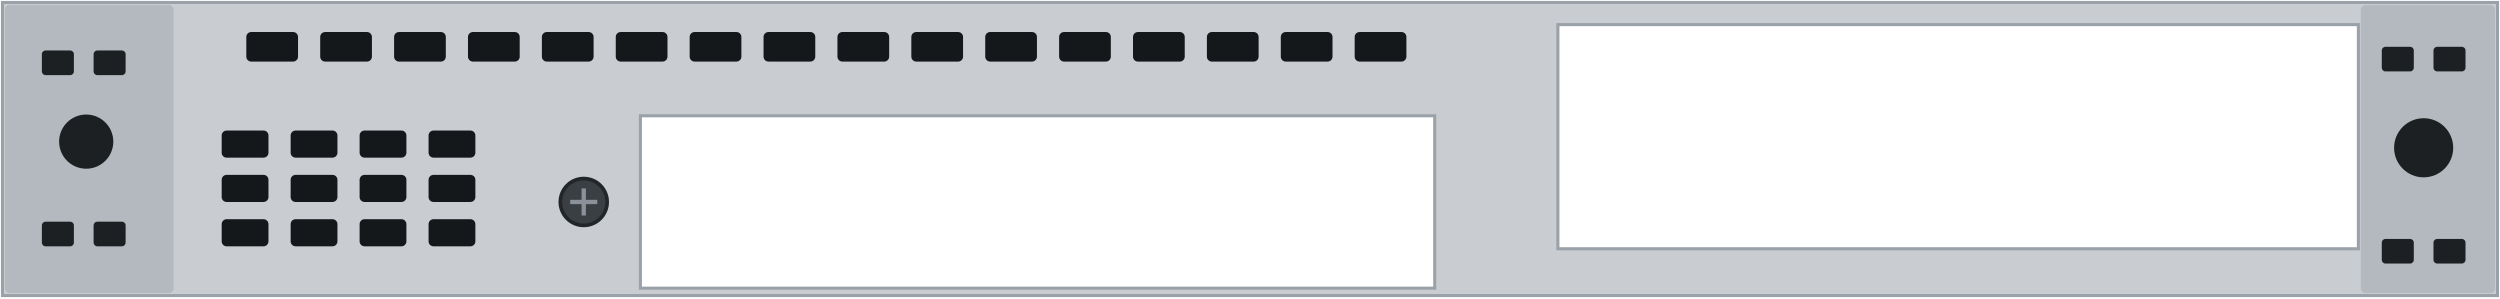
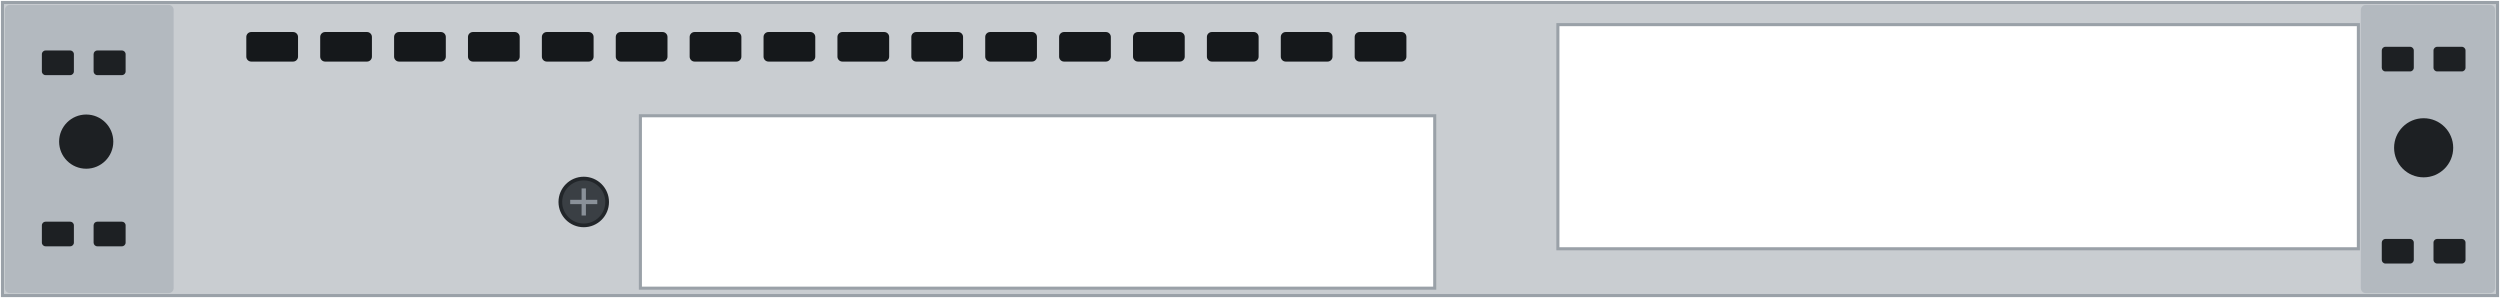
<svg xmlns="http://www.w3.org/2000/svg" width="203.0mm" height="24.2mm" viewBox="0 0 203.0 24.2">
  <rect id="flom" x="43.5" y="9.0" width="74.0" height="14.6" fill="none" stroke="none" />
  <rect id="slot-2" x="117.5" y="1.9" width="79.20" height="18.42" fill="none" stroke="none" />
  <g id="plate">
    <path fill-rule="evenodd" d="M0.2 0.2 H202.8 V24 H0.2 Z M52 9.4 H116.5 V23.4 H52 Z M126.5 2 H191.5 V20.2 H126.5 Z" fill="#c9cdd1" stroke="#9aa1a8" stroke-width="0.25" />
    <g id="vents">
      <rect x="20" y="2.6" width="4.2" height="2.4" rx="0.4" fill="#15181b" />
      <rect x="26" y="2.6" width="4.2" height="2.4" rx="0.4" fill="#15181b" />
      <rect x="32" y="2.6" width="4.2" height="2.4" rx="0.4" fill="#15181b" />
      <rect x="38" y="2.6" width="4.2" height="2.4" rx="0.4" fill="#15181b" />
      <rect x="44" y="2.6" width="4.2" height="2.4" rx="0.4" fill="#15181b" />
      <rect x="50" y="2.6" width="4.2" height="2.4" rx="0.4" fill="#15181b" />
      <rect x="56" y="2.6" width="4.2" height="2.4" rx="0.4" fill="#15181b" />
      <rect x="62" y="2.6" width="4.2" height="2.4" rx="0.4" fill="#15181b" />
      <rect x="68" y="2.6" width="4.2" height="2.4" rx="0.4" fill="#15181b" />
      <rect x="74" y="2.6" width="4.2" height="2.4" rx="0.4" fill="#15181b" />
      <rect x="80" y="2.6" width="4.2" height="2.4" rx="0.4" fill="#15181b" />
      <rect x="86" y="2.6" width="4.2" height="2.4" rx="0.4" fill="#15181b" />
      <rect x="92" y="2.6" width="4.2" height="2.4" rx="0.4" fill="#15181b" />
      <rect x="98" y="2.6" width="4.2" height="2.4" rx="0.4" fill="#15181b" />
      <rect x="104" y="2.6" width="4.2" height="2.4" rx="0.4" fill="#15181b" />
      <rect x="110" y="2.6" width="4.2" height="2.4" rx="0.4" fill="#15181b" />
-       <rect x="18" y="10.6" width="3.8" height="2.2" rx="0.4" fill="#15181b" />
-       <rect x="18" y="14.2" width="3.8" height="2.2" rx="0.4" fill="#15181b" />
-       <rect x="18" y="17.8" width="3.8" height="2.2" rx="0.4" fill="#15181b" />
-       <rect x="23.6" y="10.6" width="3.8" height="2.2" rx="0.4" fill="#15181b" />
-       <rect x="23.6" y="14.2" width="3.8" height="2.2" rx="0.4" fill="#15181b" />
-       <rect x="23.6" y="17.8" width="3.8" height="2.2" rx="0.4" fill="#15181b" />
-       <rect x="29.2" y="10.6" width="3.8" height="2.2" rx="0.4" fill="#15181b" />
-       <rect x="29.2" y="14.2" width="3.8" height="2.2" rx="0.4" fill="#15181b" />
-       <rect x="29.2" y="17.8" width="3.8" height="2.2" rx="0.4" fill="#15181b" />
-       <rect x="34.8" y="10.6" width="3.8" height="2.2" rx="0.4" fill="#15181b" />
-       <rect x="34.8" y="14.2" width="3.8" height="2.2" rx="0.4" fill="#15181b" />
-       <rect x="34.8" y="17.8" width="3.8" height="2.2" rx="0.4" fill="#15181b" />
    </g>
    <circle id="screw" cx="47.4" cy="16.4" r="1.9" fill="#3a3f44" stroke="#22262a" stroke-width="0.3" />
    <path d="M46.3 16.4 H48.5 M47.4 15.3 V17.5" stroke="#8a9199" stroke-width="0.35" />
    <g id="latch-left">
      <rect x="0.4" y="0.4" width="13.7" height="23.4" rx="0.4" fill="#b3b9bf" />
      <rect x="3.4" y="4.1" width="2.6" height="2" rx="0.3" fill="#1d2023" />
      <rect x="7.6" y="4.1" width="2.6" height="2" rx="0.3" fill="#1d2023" />
      <rect x="3.4" y="18" width="2.6" height="2" rx="0.3" fill="#1d2023" />
      <rect x="7.6" y="18" width="2.6" height="2" rx="0.3" fill="#1d2023" />
      <circle cx="7.0" cy="11.5" r="2.2" fill="#1d2023" />
    </g>
    <g id="latch-right">
      <rect x="191.7" y="0.4" width="10.9" height="23.4" rx="0.4" fill="#b3b9bf" />
      <rect x="193.4" y="3.8" width="2.6" height="2" rx="0.3" fill="#1d2023" />
      <rect x="197.6" y="3.8" width="2.6" height="2" rx="0.3" fill="#1d2023" />
      <rect x="193.4" y="19.4" width="2.6" height="2" rx="0.3" fill="#1d2023" />
      <rect x="197.6" y="19.4" width="2.6" height="2" rx="0.3" fill="#1d2023" />
      <circle cx="196.8" cy="12.0" r="2.4" fill="#1d2023" />
    </g>
  </g>
</svg>
